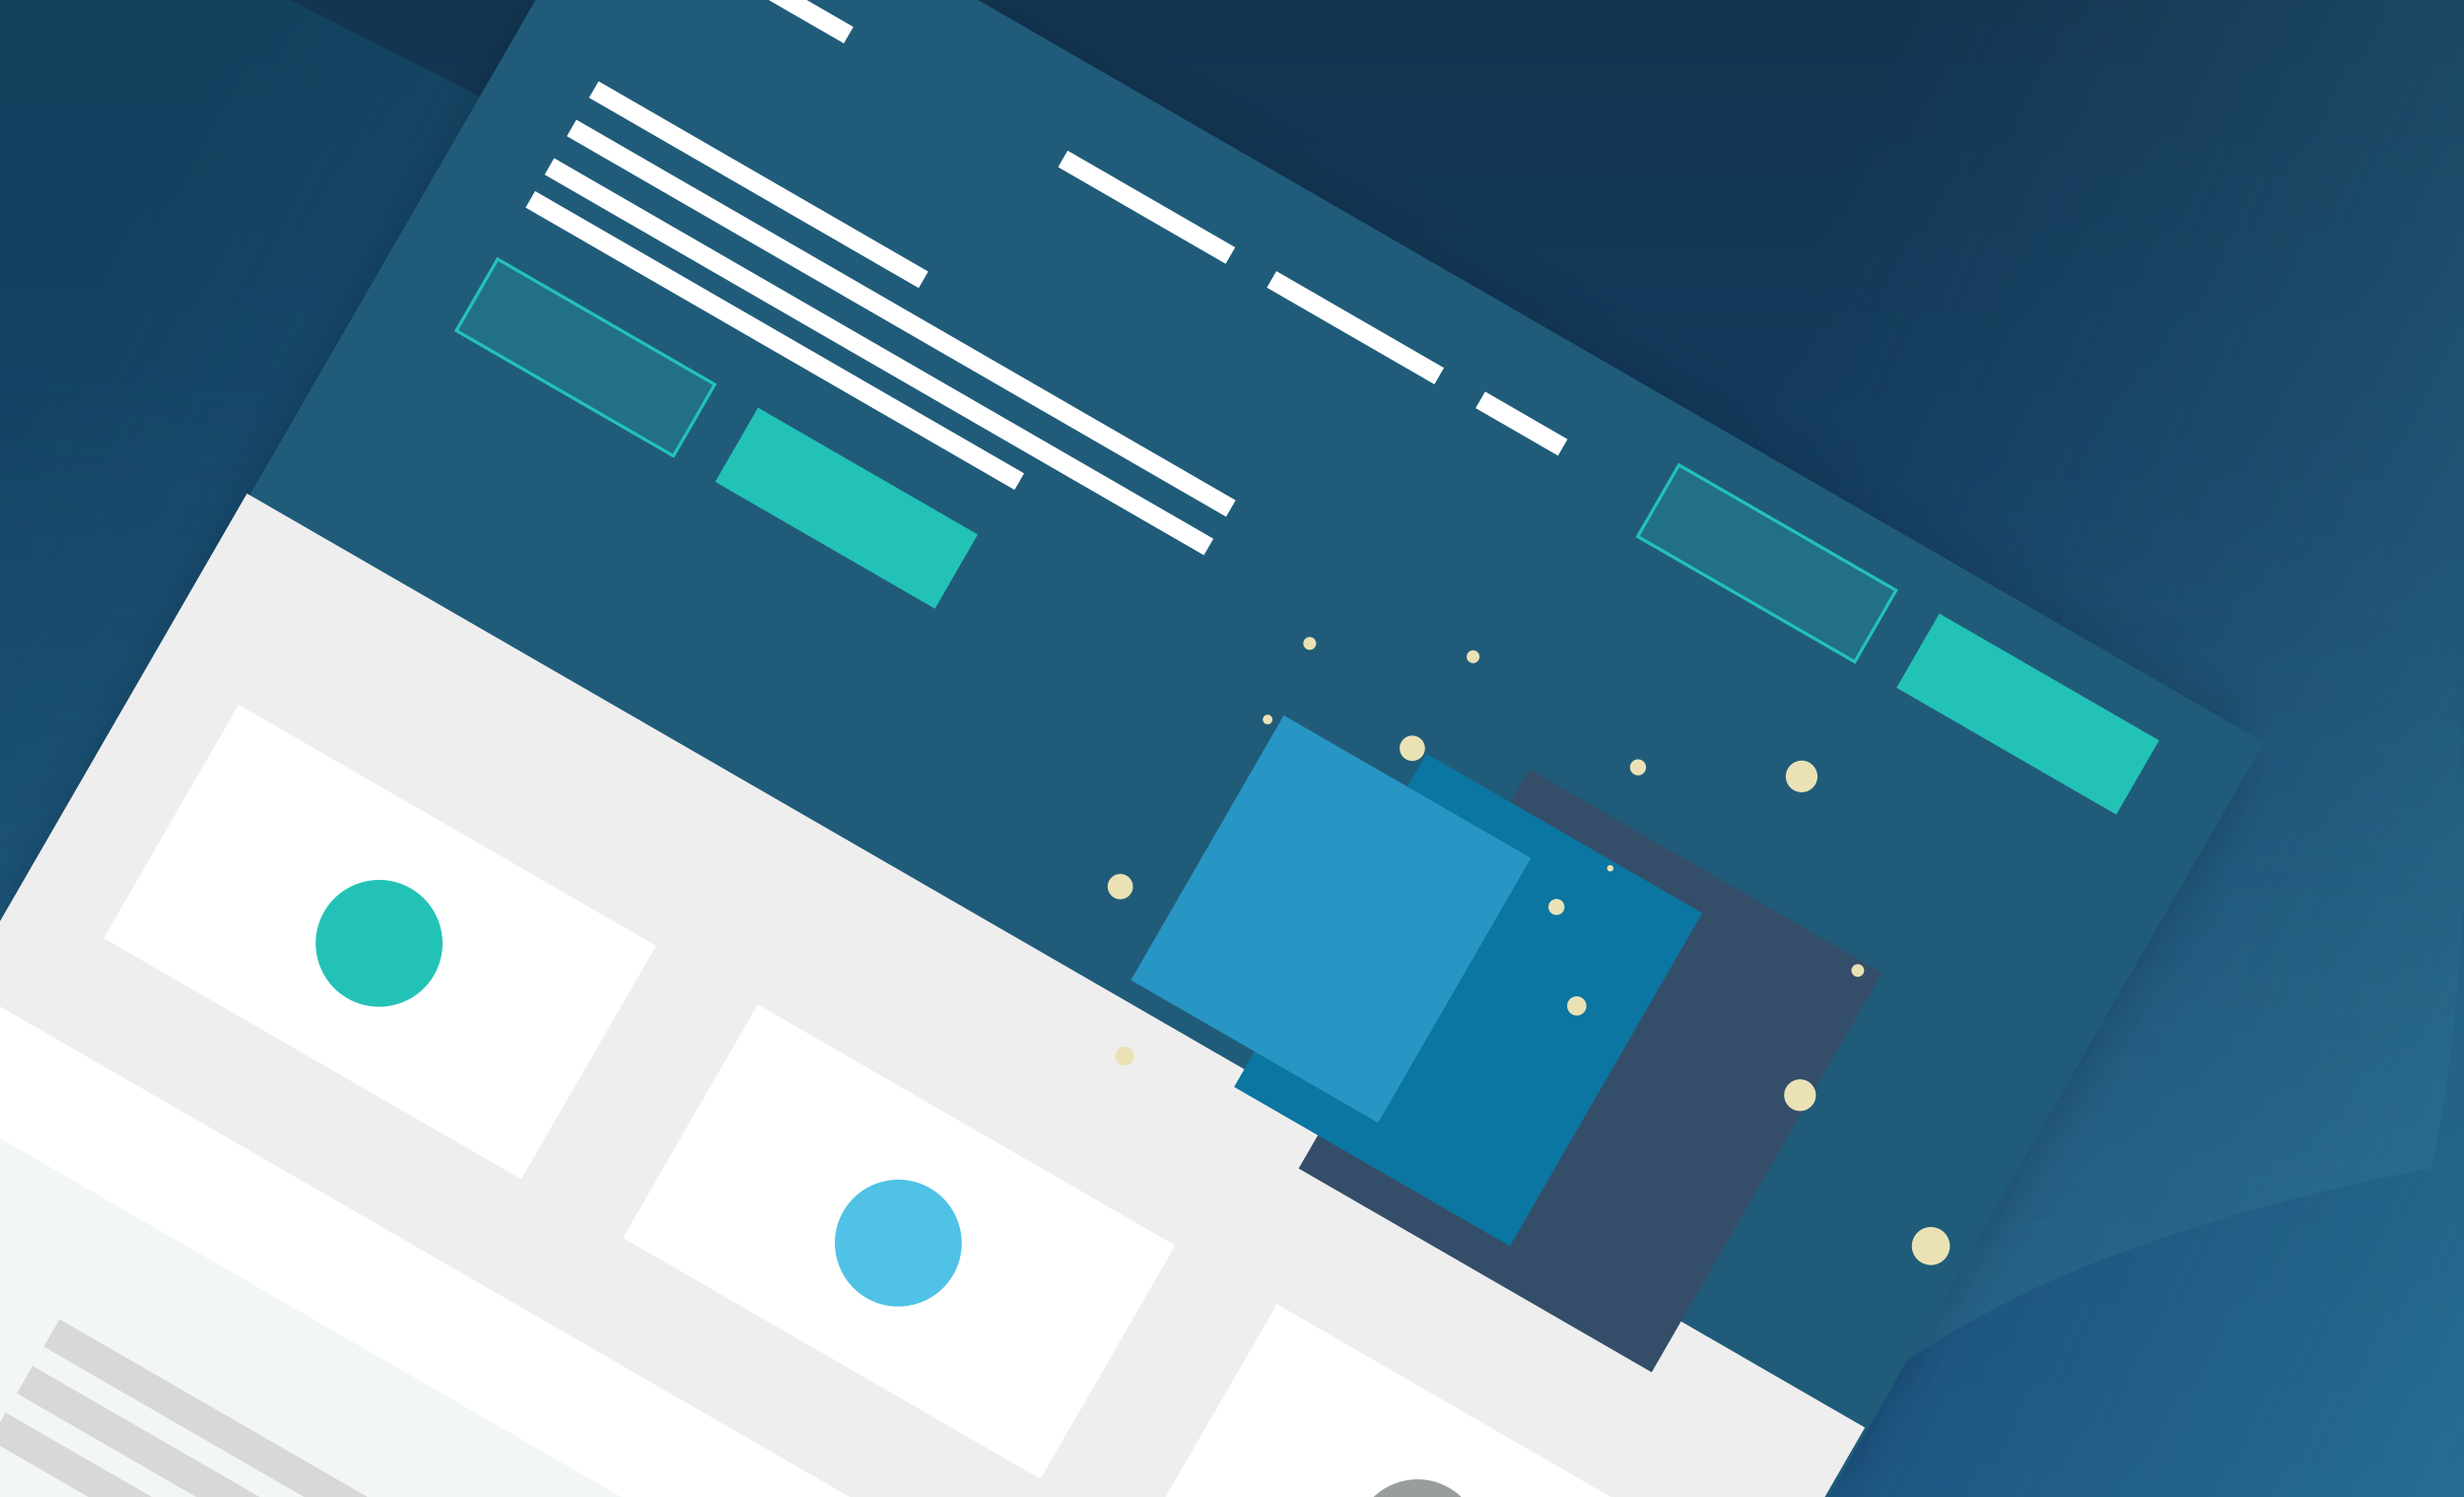
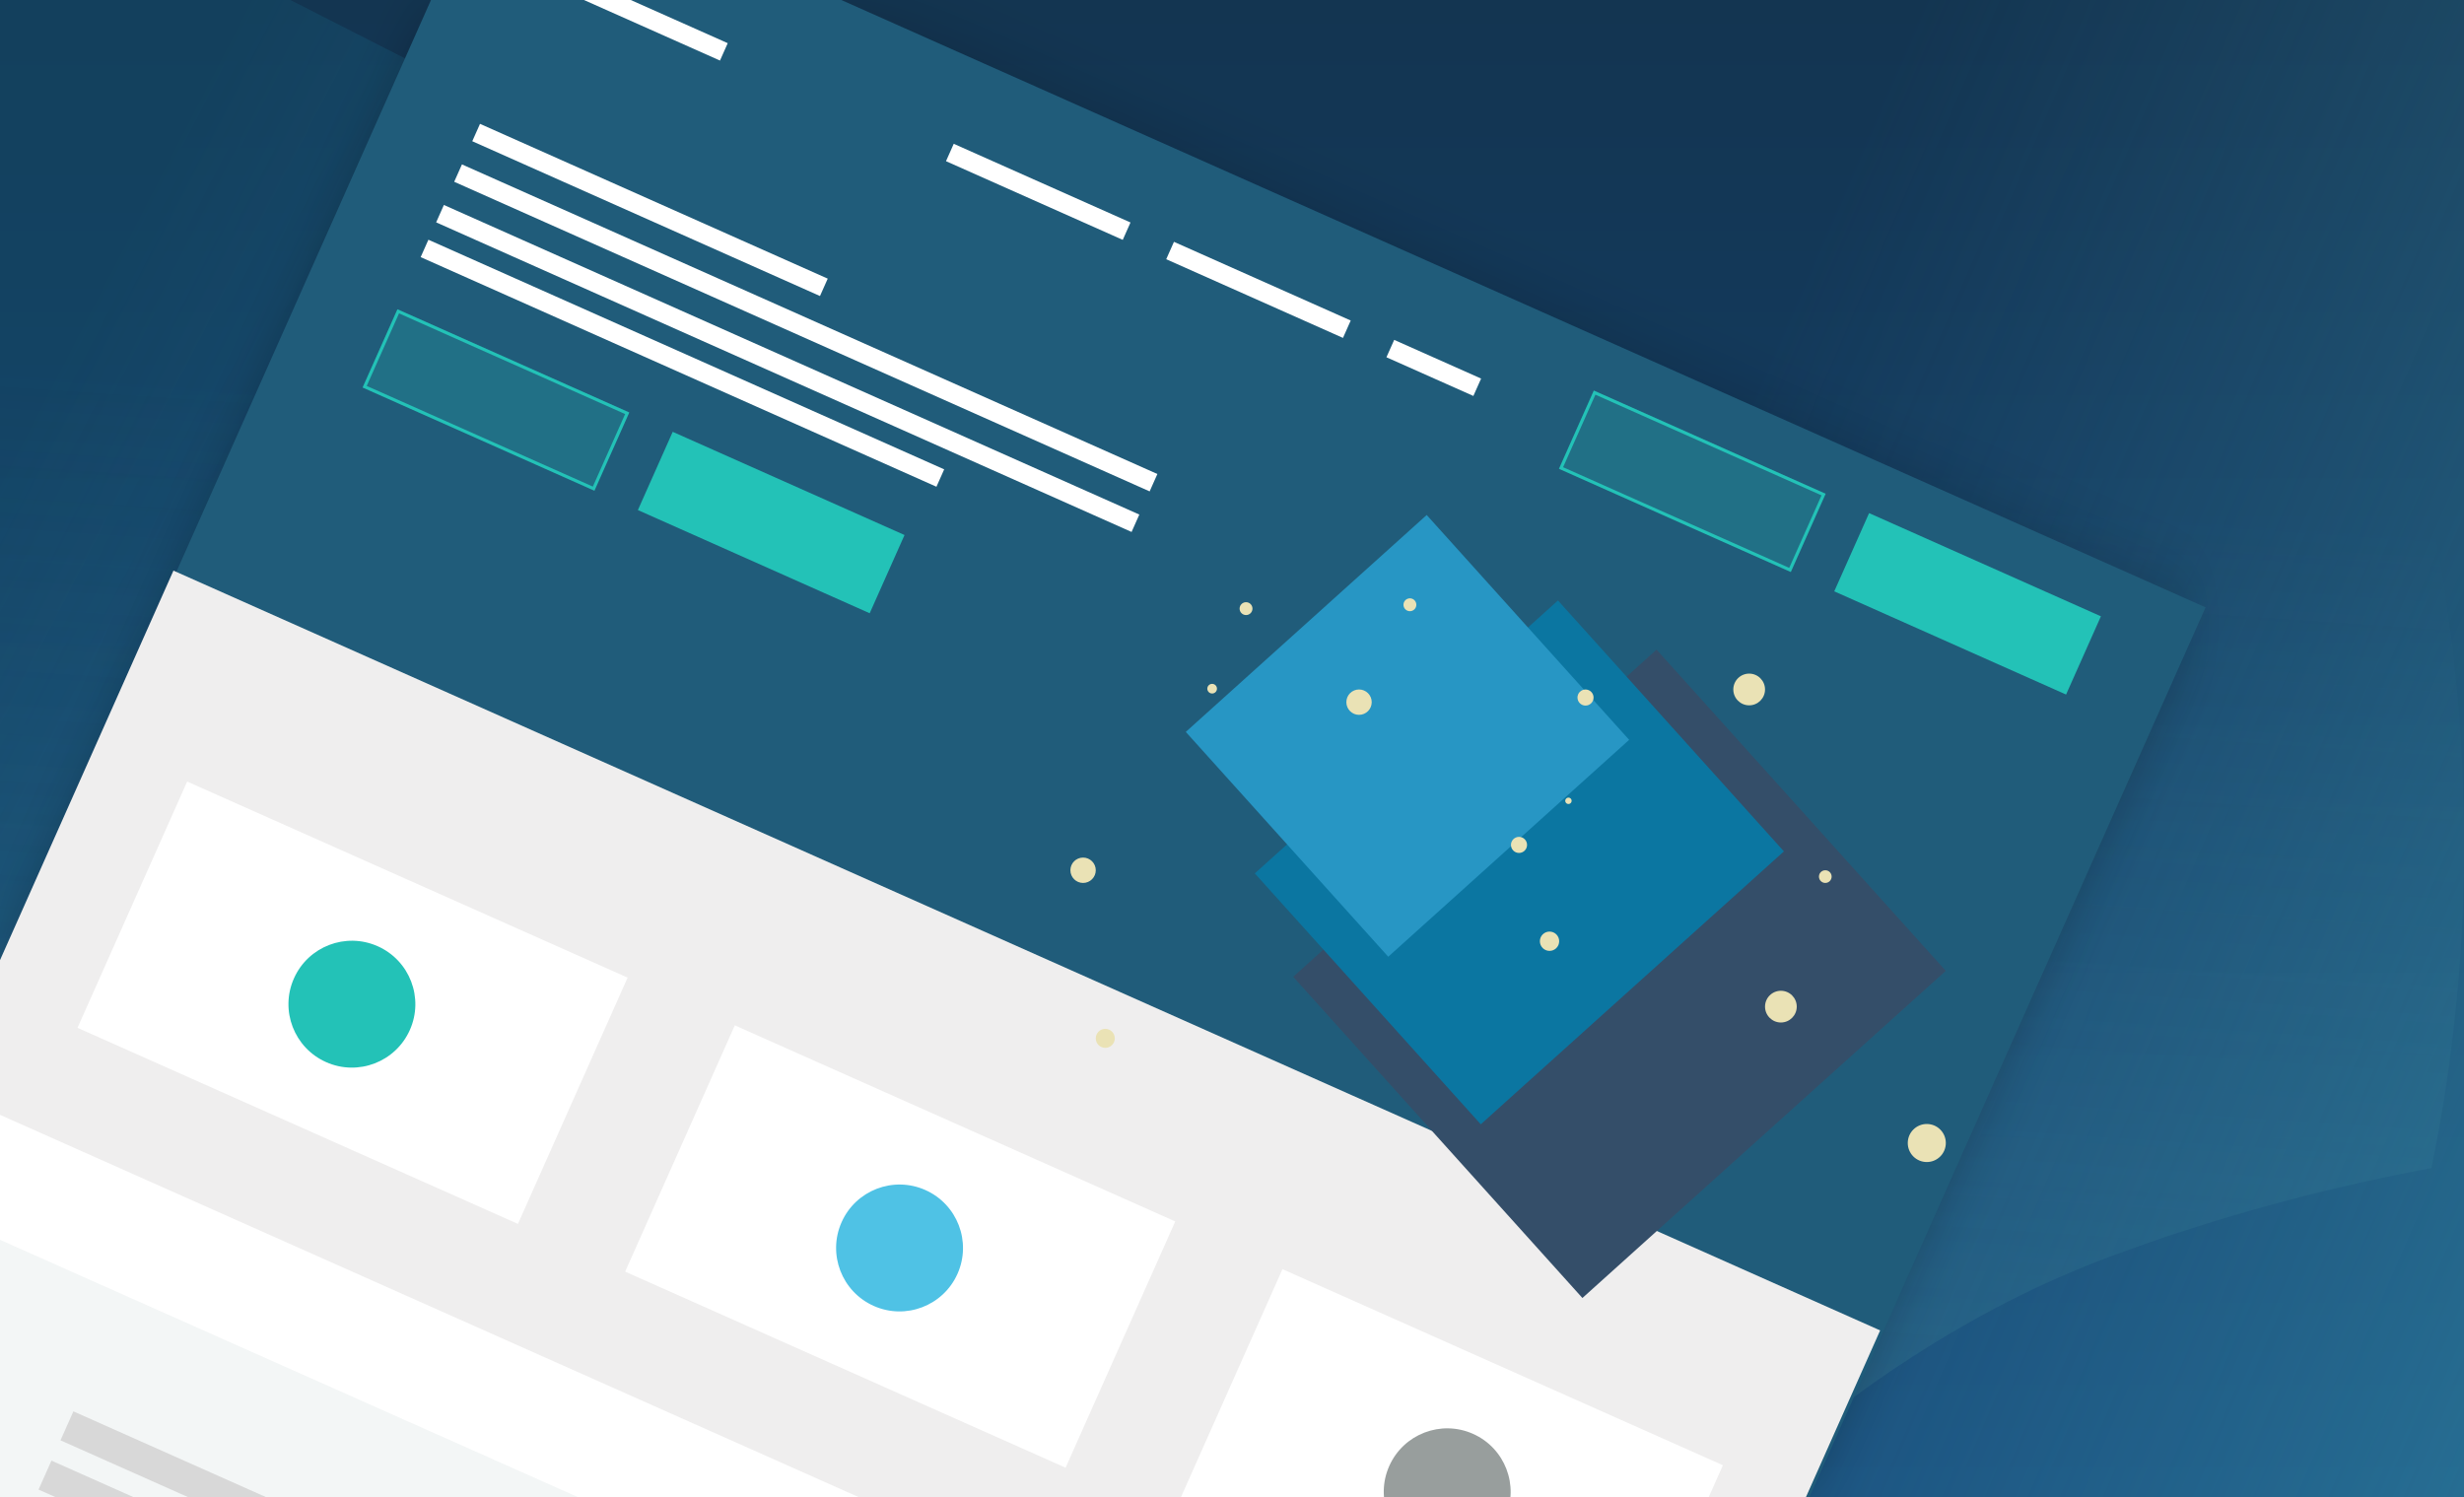
<svg xmlns="http://www.w3.org/2000/svg" xmlns:xlink="http://www.w3.org/1999/xlink" width="790" height="480" viewBox="0 0 790 480">
  <defs>
    <linearGradient id="a" x1="51.051%" x2="50%" y1="72.116%" y2="7.927%">
      <stop offset="0%" stop-color="#92D1EC" stop-opacity="0" />
      <stop offset="100%" stop-color="#499FD4" stop-opacity=".2" />
    </linearGradient>
    <linearGradient id="c" x1="50%" x2="50%" y1="0%" y2="100%">
      <stop offset="0%" stop-color="#13324B" />
      <stop offset="100%" stop-color="#144F8A" />
    </linearGradient>
    <path id="b" d="M1274.978 0v715.207c-134.326-83.448-265.283-125.792-392.87-127.032-191.38-1.86-356.85 182.122-493.538 182.122-91.126 0-204.74-54.205-340.844-162.614V0h1227.252z" />
    <linearGradient id="d" x1="148.517%" x2="64.894%" y1="56.347%" y2="54.577%">
      <stop offset="0%" stop-color="#3F6CB9" />
      <stop offset="100%" stop-color="#145B78" stop-opacity=".3" />
    </linearGradient>
    <linearGradient id="f" x1="36.055%" x2="60.084%" y1="102.978%" y2="43.597%">
      <stop offset="0%" stop-color="#469079" stop-opacity=".5" />
      <stop offset="100%" stop-color="#4085A2" stop-opacity="0" />
    </linearGradient>
    <linearGradient id="g" x1="77.405%" x2="47.914%" y1="102.338%" y2="39.363%">
      <stop offset="0%" stop-color="#3BC2C8" />
      <stop offset="100%" stop-color="#4084A5" stop-opacity="0" />
    </linearGradient>
-     <path id="i" d="M1.017 0H600v640.678H1.017z" />
+     <path id="i" d="M1.017 10H600v640.678H1.017z" />
    <filter id="h" width="110.4%" height="109.7%" x="-5.2%" y="-4.5%" filterUnits="objectBoundingBox">
      <feOffset dy="2" in="SourceAlpha" result="shadowOffsetOuter1" />
      <feGaussianBlur in="shadowOffsetOuter1" result="shadowBlurOuter1" stdDeviation="10" />
      <feColorMatrix in="shadowBlurOuter1" values="0 0 0 0 0 0 0 0 0 0 0 0 0 0 0 0 0 0 0.2 0" />
    </filter>
    <path id="j" d="M361.017 0h81.356v27.458h-81.356z" />
    <path id="k" d="M0 0h81.356v27.458H0z" />
  </defs>
  <g fill="none" fill-rule="evenodd">
    <g transform="translate(-288 -73)">
      <path fill="url(#a)" d="M12.784 513.531h1295.432v404.9H12.784z" transform="rotate(-7 660.5 715.98)" />
      <mask id="e" fill="#fff">
        <use xlink:href="#b" />
      </mask>
      <use fill="url(#c)" transform="matrix(-1 0 0 1 1322.705 0)" xlink:href="#b" />
      <ellipse cx="200.282" cy="156.409" fill="url(#d)" mask="url(#e)" rx="360.079" ry="556.198" transform="rotate(27 200.282 156.41)" />
      <ellipse cx="620.575" cy="310.159" fill="url(#f)" mask="url(#e)" rx="450.829" ry="499.405" transform="rotate(-21 620.575 310.159)" />
      <ellipse cx="999.91" cy="157.821" fill="url(#g)" mask="url(#e)" rx="341.541" ry="732.357" transform="rotate(-21 999.91 157.82)" />
    </g>
-     <g transform="rotate(30 218.714 353.999)">
+     <g transform="rotate(24 218.988 354.414)">
      <use fill="#000" filter="url(#h)" xlink:href="#i" />
      <use fill="#205C7A" xlink:href="#i" />
    </g>
-     <path fill="#FFF" d="M342.293 48.29l53.723 31.016-3.051 5.285-53.723-31.017zM409.226 86.933l53.723 31.017-3.051 5.285-53.723-31.017zM476.16 125.577l26.42 15.254-3.05 5.285-26.422-15.254zM219.875-22.389l53.723 31.017-3.051 5.285-53.723-31.017z" />
-     <g transform="rotate(30 172.589 404.69)">
+     <path fill="#FFF" d="M305.786 46.106l56.67 25.232-2.481 5.574-56.671-25.231zM376.392 77.542l56.67 25.232-2.481 5.574-56.671-25.231zM446.998 108.978l27.87 12.409-2.482 5.574-27.87-12.409zM176.65-11.388l56.671 25.231-2.482 5.575-56.67-25.232z" />
+     <g transform="rotate(24 141.427 415.436)">
      <use fill="#23C2B7" fill-opacity=".2" xlink:href="#j" />
      <path stroke="#23C2B7" d="M361.517.5h80.356v26.458h-80.356z" />
    </g>
-     <path fill="#23C2B7" d="M621.784 196.737l70.457 40.678-13.73 23.78-70.456-40.678z" />
+     <path fill="#23C2B7" d="M599.263 164.526l74.323 33.09-11.168 25.085-74.323-33.09z" />
    <g>
-       <g transform="rotate(30 -74.106 338.589)">
+       <g transform="rotate(24 -169.557 349.335)">
        <use fill="#23C2B7" fill-opacity=".2" xlink:href="#k" />
        <path stroke="#23C2B7" d="M.5.5h80.356v26.458H.5z" />
      </g>
-       <path fill="#23C2B7" d="M243.033 130.72l70.456 40.678-13.729 23.78-70.456-40.678z" />
-       <path fill="#FFF" d="M191.908 26.05l105.685 61.017-3.051 5.285-105.685-61.017zM184.79 38.38l211.369 122.034-3.051 5.284-211.37-122.034zM177.67 50.71l211.37 122.034-3.051 5.285-211.37-122.034zM171.57 61.278l156.765 90.509-3.051 5.284-156.766-90.508z" />
+       <path fill="#23C2B7" d="M215.686 138.461l74.322 33.09-11.168 25.085-74.322-33.09z" />
+       <path fill="#FFF" d="M153.9 39.709l111.484 49.635-2.482 5.575L151.42 45.283zM148.11 52.715l222.967 99.271-2.482 5.575-222.967-99.272zM142.319 65.722l222.967 99.271-2.482 5.575-222.967-99.272zM137.355 76.87l165.368 73.626-2.482 5.574-165.368-73.626z" />
    </g>
    <g>
-       <path fill="#EFEEEE" d="M79.183 158.246l518.734 299.491-92.034 159.408L-12.85 317.653z" />
-       <g transform="rotate(30 -383.423 255.707)">
+       <path fill="#EFEEEE" d="M55.61 182.963L602.81 426.59l-74.867 168.155-547.198-243.629z" />
+       <g transform="rotate(24 -559.483 266.453)">
        <path fill="#FFF" d="M0 0h154.576v86.441H0z" />
        <rect width="40.678" height="40.678" x="56.949" y="23.39" fill="#23C2B7" rx="20.339" />
      </g>
-       <g transform="rotate(30 -479.525 614.364)">
+       <g transform="rotate(24 -655.584 718.576)">
        <path fill="#FFF" d="M0 0h154.576v86.441H0z" />
        <rect width="40.678" height="40.678" x="56.949" y="23.39" fill="#4FC2E5" rx="20.339" />
      </g>
-       <g transform="rotate(30 -575.627 973.02)">
+       <g transform="rotate(24 -751.686 1170.7)">
        <path fill="#FFF" d="M0 0h154.576v86.441H0z" />
        <rect width="40.678" height="40.678" x="56.949" y="23.39" fill="#989E9D" rx="20.339" />
      </g>
    </g>
    <g>
-       <path fill="#344E69" d="M490.29 246.631l113.183 65.346-73.923 128.038-113.183-65.346z" />
-       <path fill="#0B76A1" d="M457.34 241.698l88.424 51.052-61.67 106.816-88.424-51.051z" />
-       <path fill="#2796C4" d="M411.606 229.386l79.229 45.742-49.01 84.887-79.228-45.742z" />
-       <g fill="#EAE2B5" transform="rotate(6 -1696.198 3573.898)">
+       <path fill="#344E69" d="M531.123 208.307l92.73 102.987-116.504 104.9-92.73-102.986z" />
+       <path fill="#0B76A1" d="M499.51 192.535l72.444 80.458-97.194 87.514-72.445-80.458z" />
+       <path fill="#2796C4" d="M457.423 165.132l64.911 72.091-77.24 69.548-64.911-72.091z" />
+       <g fill="#EAE2B5" transform="translate(343.187 191.584)">
        <rect width="10.169" height="10.169" x="212.542" y="24.407" rx="5.085" />
        <rect width="10.169" height="10.169" x="222.712" y="126.102" rx="5.085" />
        <rect width="12.203" height="12.203" x="268.475" y="168.814" rx="6.102" />
        <rect width="4.068" height="4.068" x="240" y="87.458" rx="2.034" />
        <rect width="8.136" height="8.136" x="88.475" y="29.492" rx="4.068" />
        <rect width="8.136" height="8.136" y="83.39" rx="4.068" />
        <rect width="6.102" height="6.102" x="8.136" y="138.305" rx="3.051" />
        <rect width="5.158" height="5.158" x="162.579" y="29.499" rx="2.579" />
        <rect width="5.158" height="5.158" x="141.254" y="76.751" rx="2.579" />
        <rect width="6.19" height="6.19" x="150.524" y="107.121" rx="3.095" />
        <rect width="2.063" height="2.063" x="158.65" y="64.16" rx="1.032" />
        <rect width="4.127" height="4.127" x="106.788" y=".266" rx="2.063" />
        <rect width="4.127" height="4.127" x="54.252" y="1.504" rx="2.063" />
        <rect width="3.095" height="3.095" x="43.898" y="27.691" rx="1.548" />
      </g>
    </g>
-     <g transform="rotate(30 -595.379 135.863)">
+     <g transform="rotate(24 -830.782 131.279)">
      <path fill="#FFF" d="M0 0h598.983v184.068H0z" />
      <rect width="546.102" height="184.068" x="27.458" y="36.61" fill="#F3F6F6" rx="7" />
-       <path fill="#D8D8D8" d="M80.339 77.288h426.102v10.169H80.339zM80.339 94.576h305.085v10.169H80.339zM80.339 111.864h348.814v10.169H80.339z" />
+       <path fill="#D8D8D8" d="M80.339 77.288h426.102v10.169H80.339zM80.339 94.576h305.085v10.169H80.339z" />
    </g>
  </g>
</svg>
